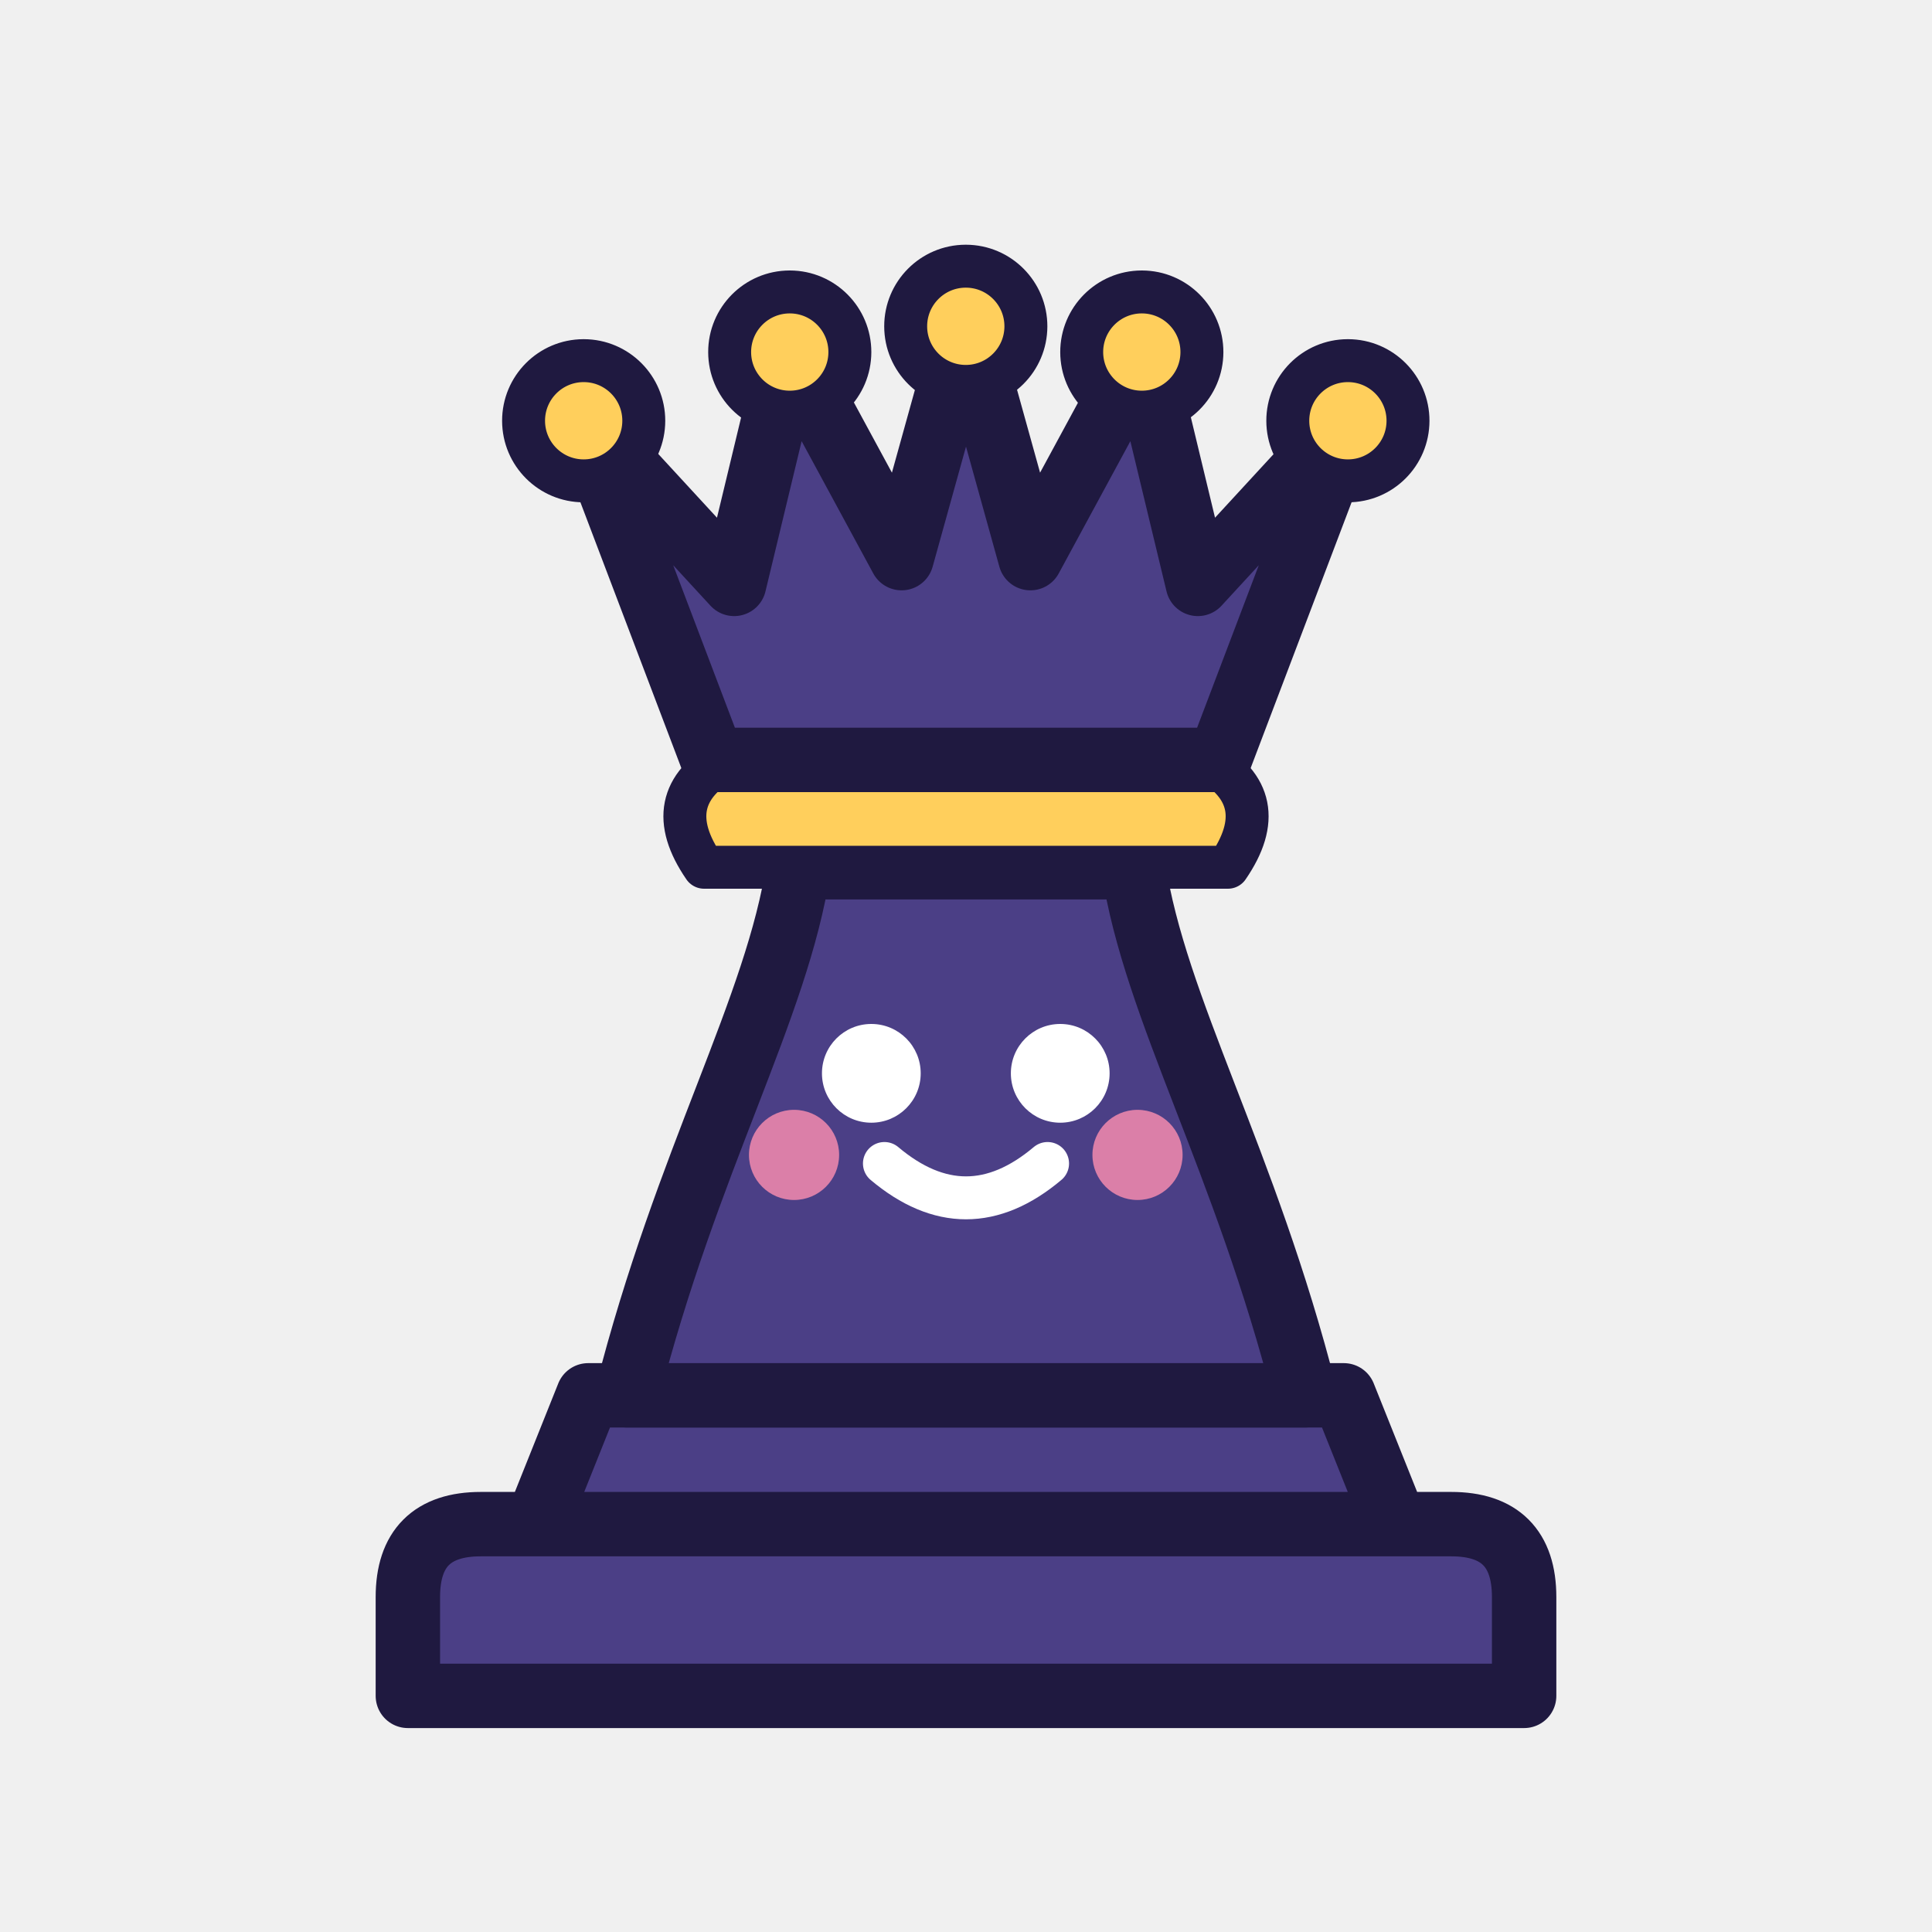
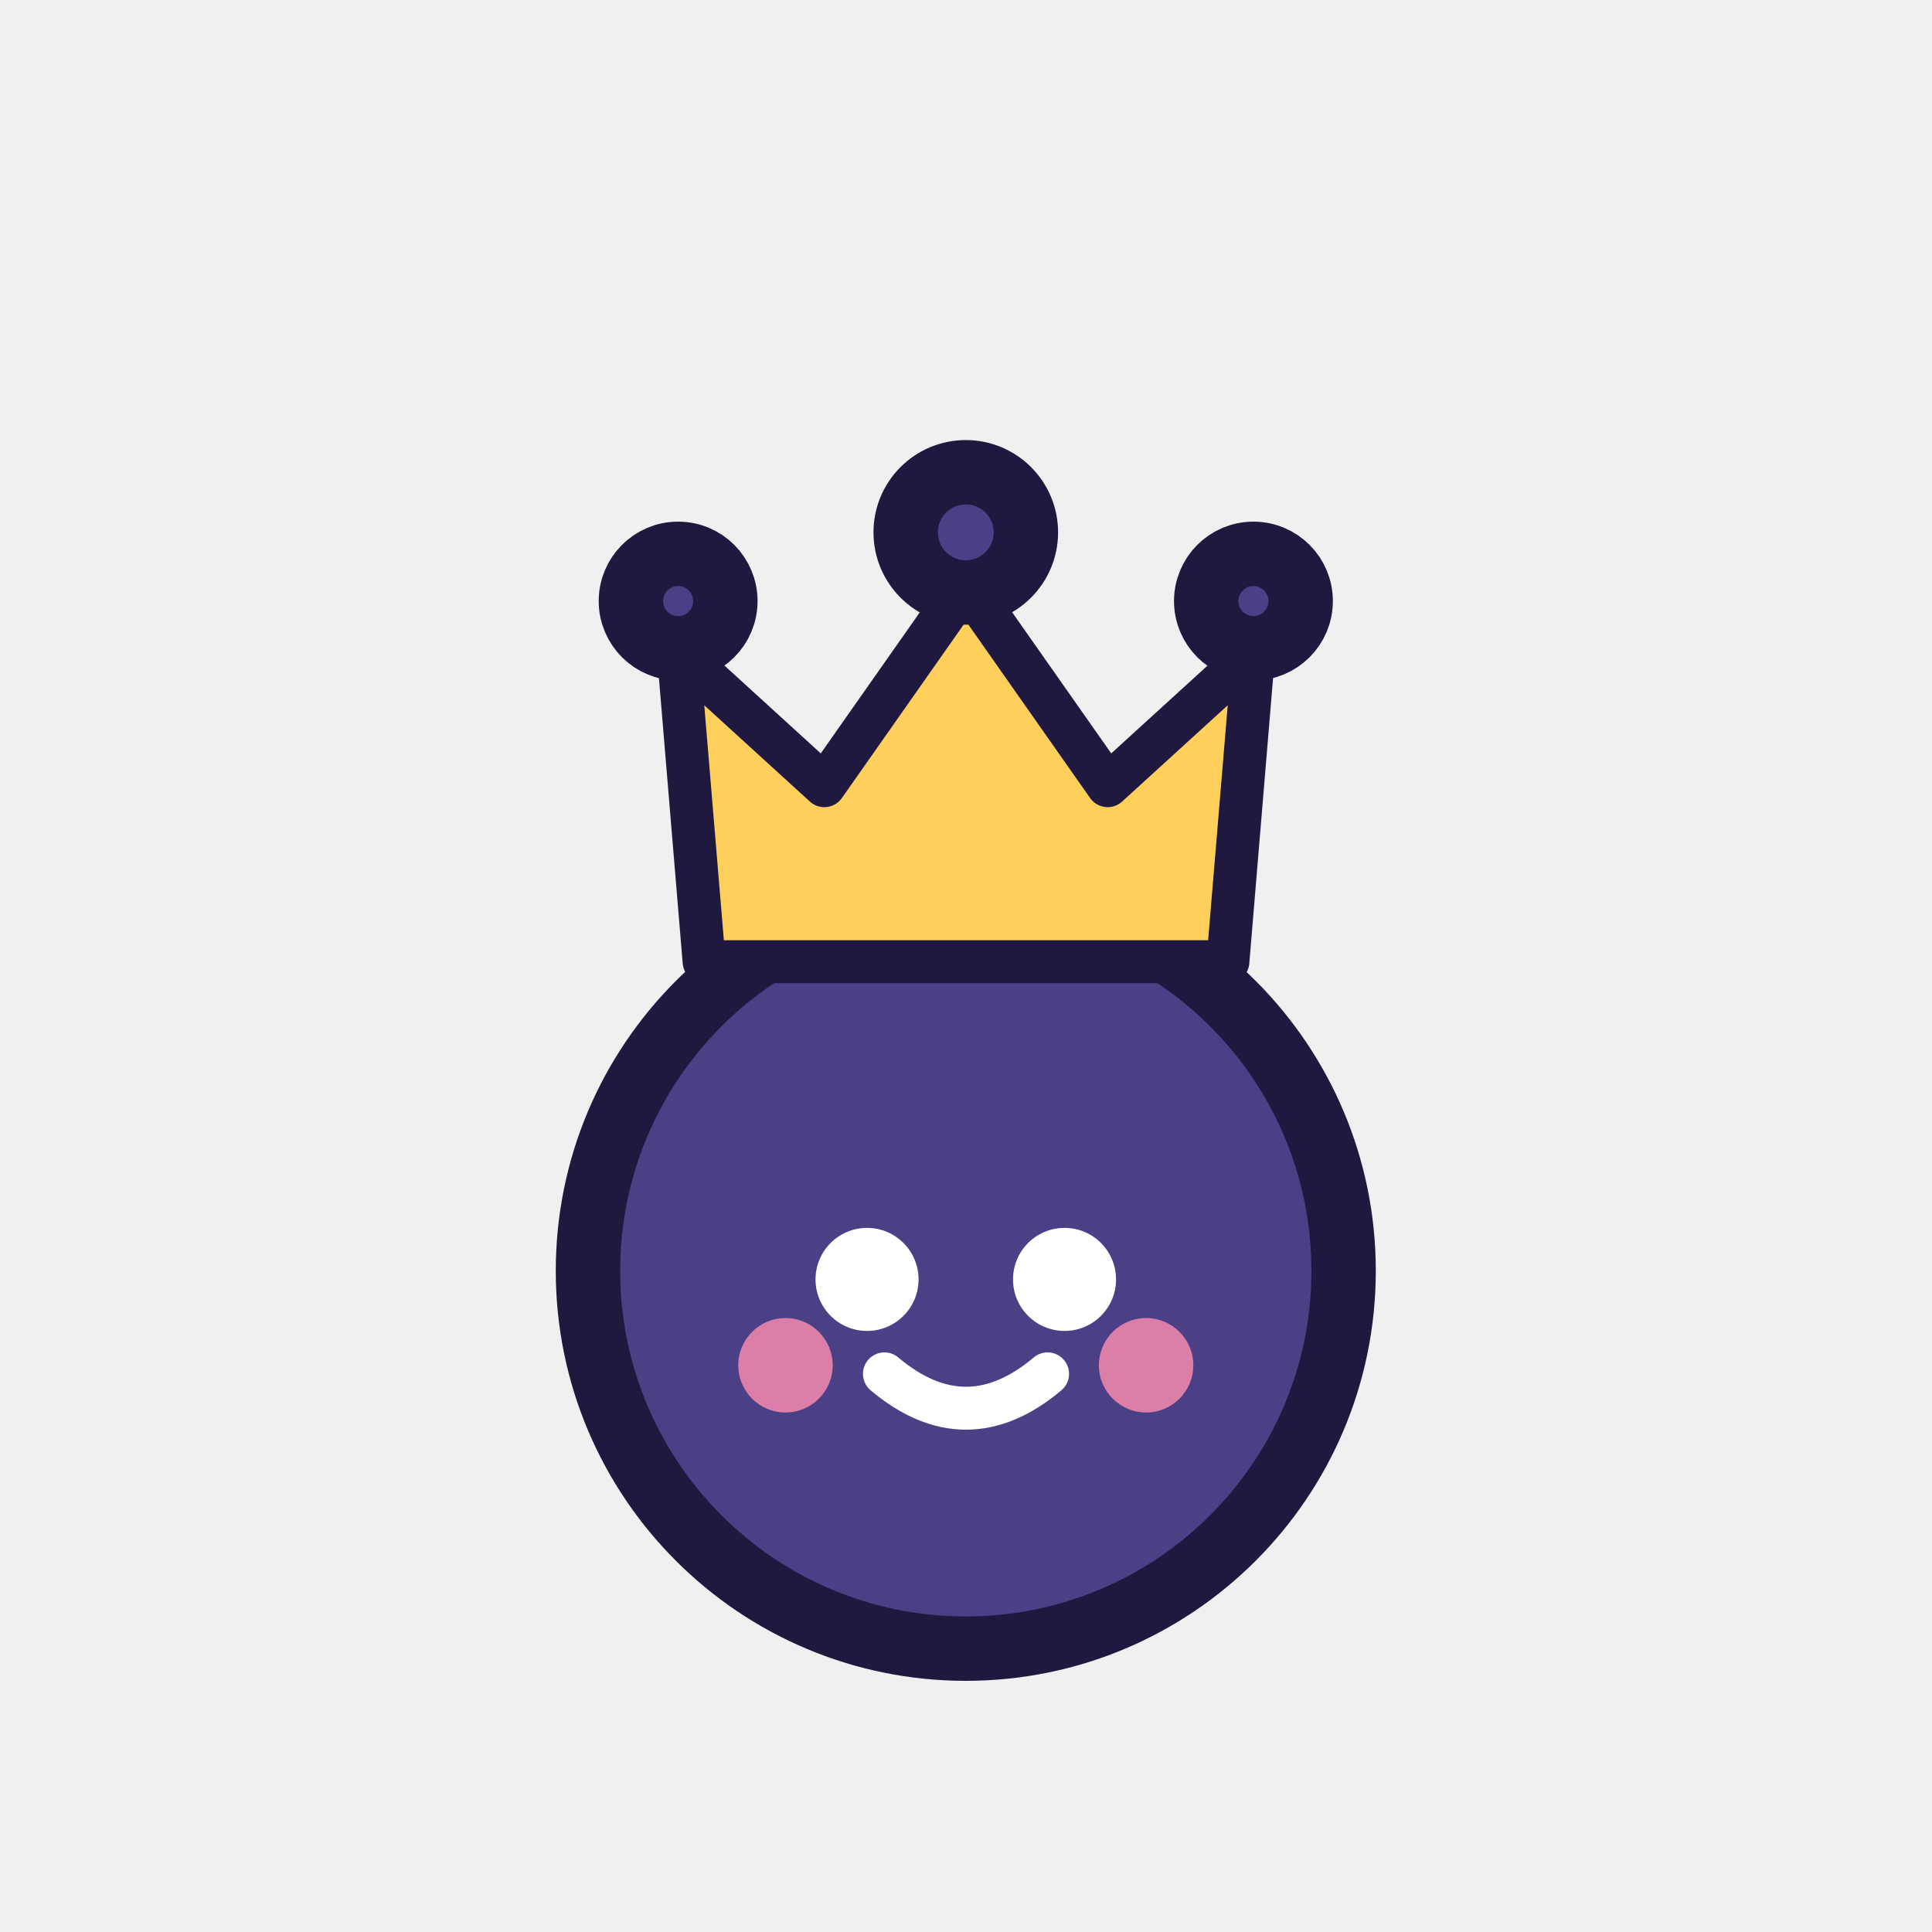
<svg xmlns="http://www.w3.org/2000/svg" width="45" height="45" viewBox="0 0 45 45">
  <g stroke-width="1.5" stroke-linecap="round" stroke-linejoin="round">
-     <path d="M9.5 39.5H35.5V37.2Q35.5 35.5 33.8 35.5H11.2Q9.5 35.5 9.5 37.2Z M12.5 35.5H32.5L31.3 32.5H13.7Z" fill="#4b3f86" stroke="#1f1940" />
-     <path d="M14.6 32.5C16 27 18.1 23.5 18.6 20.2H26.4C26.9 23.5 29 27 30.4 32.5Z" fill="#4b3f86" stroke="#1f1940" />
-     <path d="M16.4 20.2H28.6Q29.7 18.6 28.1 17.7H16.9Q15.3 18.6 16.4 20.2Z" fill="#ffcf5c" stroke="#1f1940" stroke-width="1" />
-     <path d="M16.6 17.7L13.6 9.8L17.1 13.6L18.4 8.2L21 13L22.5 7.6L24 13L26.6 8.2L27.9 13.6L31.4 9.8L28.4 17.7Z" fill="#4b3f86" stroke="#1f1940" />
-     <path d="M13.6 8.4A1.4 1.4 0 1 1 13.59 8.4Z M18.4 6.8A1.4 1.4 0 1 1 18.39 6.8Z M22.5 6.2A1.4 1.4 0 1 1 22.49 6.2Z M26.6 6.8A1.4 1.4 0 1 1 26.59 6.8Z M31.4 8.4A1.4 1.4 0 1 1 31.39 8.4Z" fill="#ffcf5c" stroke="#1f1940" stroke-width="1" />
-     <path d="M20.3 23.85A1.15 1.15 0 1 1 20.29 23.85Z M24.7 23.85A1.15 1.15 0 1 1 24.69 23.85Z" fill="#ffffff" stroke="none" />
-     <path d="M20.6 27.1Q22.5 28.7 24.4 27.1" fill="none" stroke="#ffffff" stroke-width="1" />
-     <path d="M18.5 25.85A1.05 1.05 0 1 1 18.49 25.85Z M26.5 25.85A1.05 1.05 0 1 1 26.49 25.85Z" fill="#ff8fb0" stroke="none" opacity="0.8" />
+     <path d="M22.5 20.8A8.8 8.8 0 1 1 22.49 20.8Z" fill="#4b3f86" stroke="#1f1940" />
+     <path d="M16.4 22.4L15.8 15.2L19.2 18.3L22.5 13.6L25.8 18.3L29.2 15.2L28.6 22.4Z" fill="#ffcf5c" stroke="#1f1940" stroke-width="1" />
+     <path d="M22.5 11A1.4 1.4 0 1 1 22.49 11Z M15.8 12.9A1.1 1.1 0 1 1 15.79 12.9Z M29.2 12.9A1.1 1.1 0 1 1 29.19 12.9Z" fill="#4b3f86" stroke="#1f1940" />
+     <path d="M20.2 28.6A1.2 1.2 0 1 1 20.19 28.6Z M24.8 28.6A1.2 1.2 0 1 1 24.79 28.6Z" fill="#ffffff" stroke="none" />
+     <path d="M20.6 32Q22.5 33.6 24.4 32" fill="none" stroke="#ffffff" stroke-width="1" />
+     <path d="M18.3 30.7A1.1 1.1 0 1 1 18.29 30.7Z M26.7 30.7A1.1 1.1 0 1 1 26.69 30.7Z" fill="#ff8fb0" stroke="none" opacity="0.8" />
  </g>
</svg>
